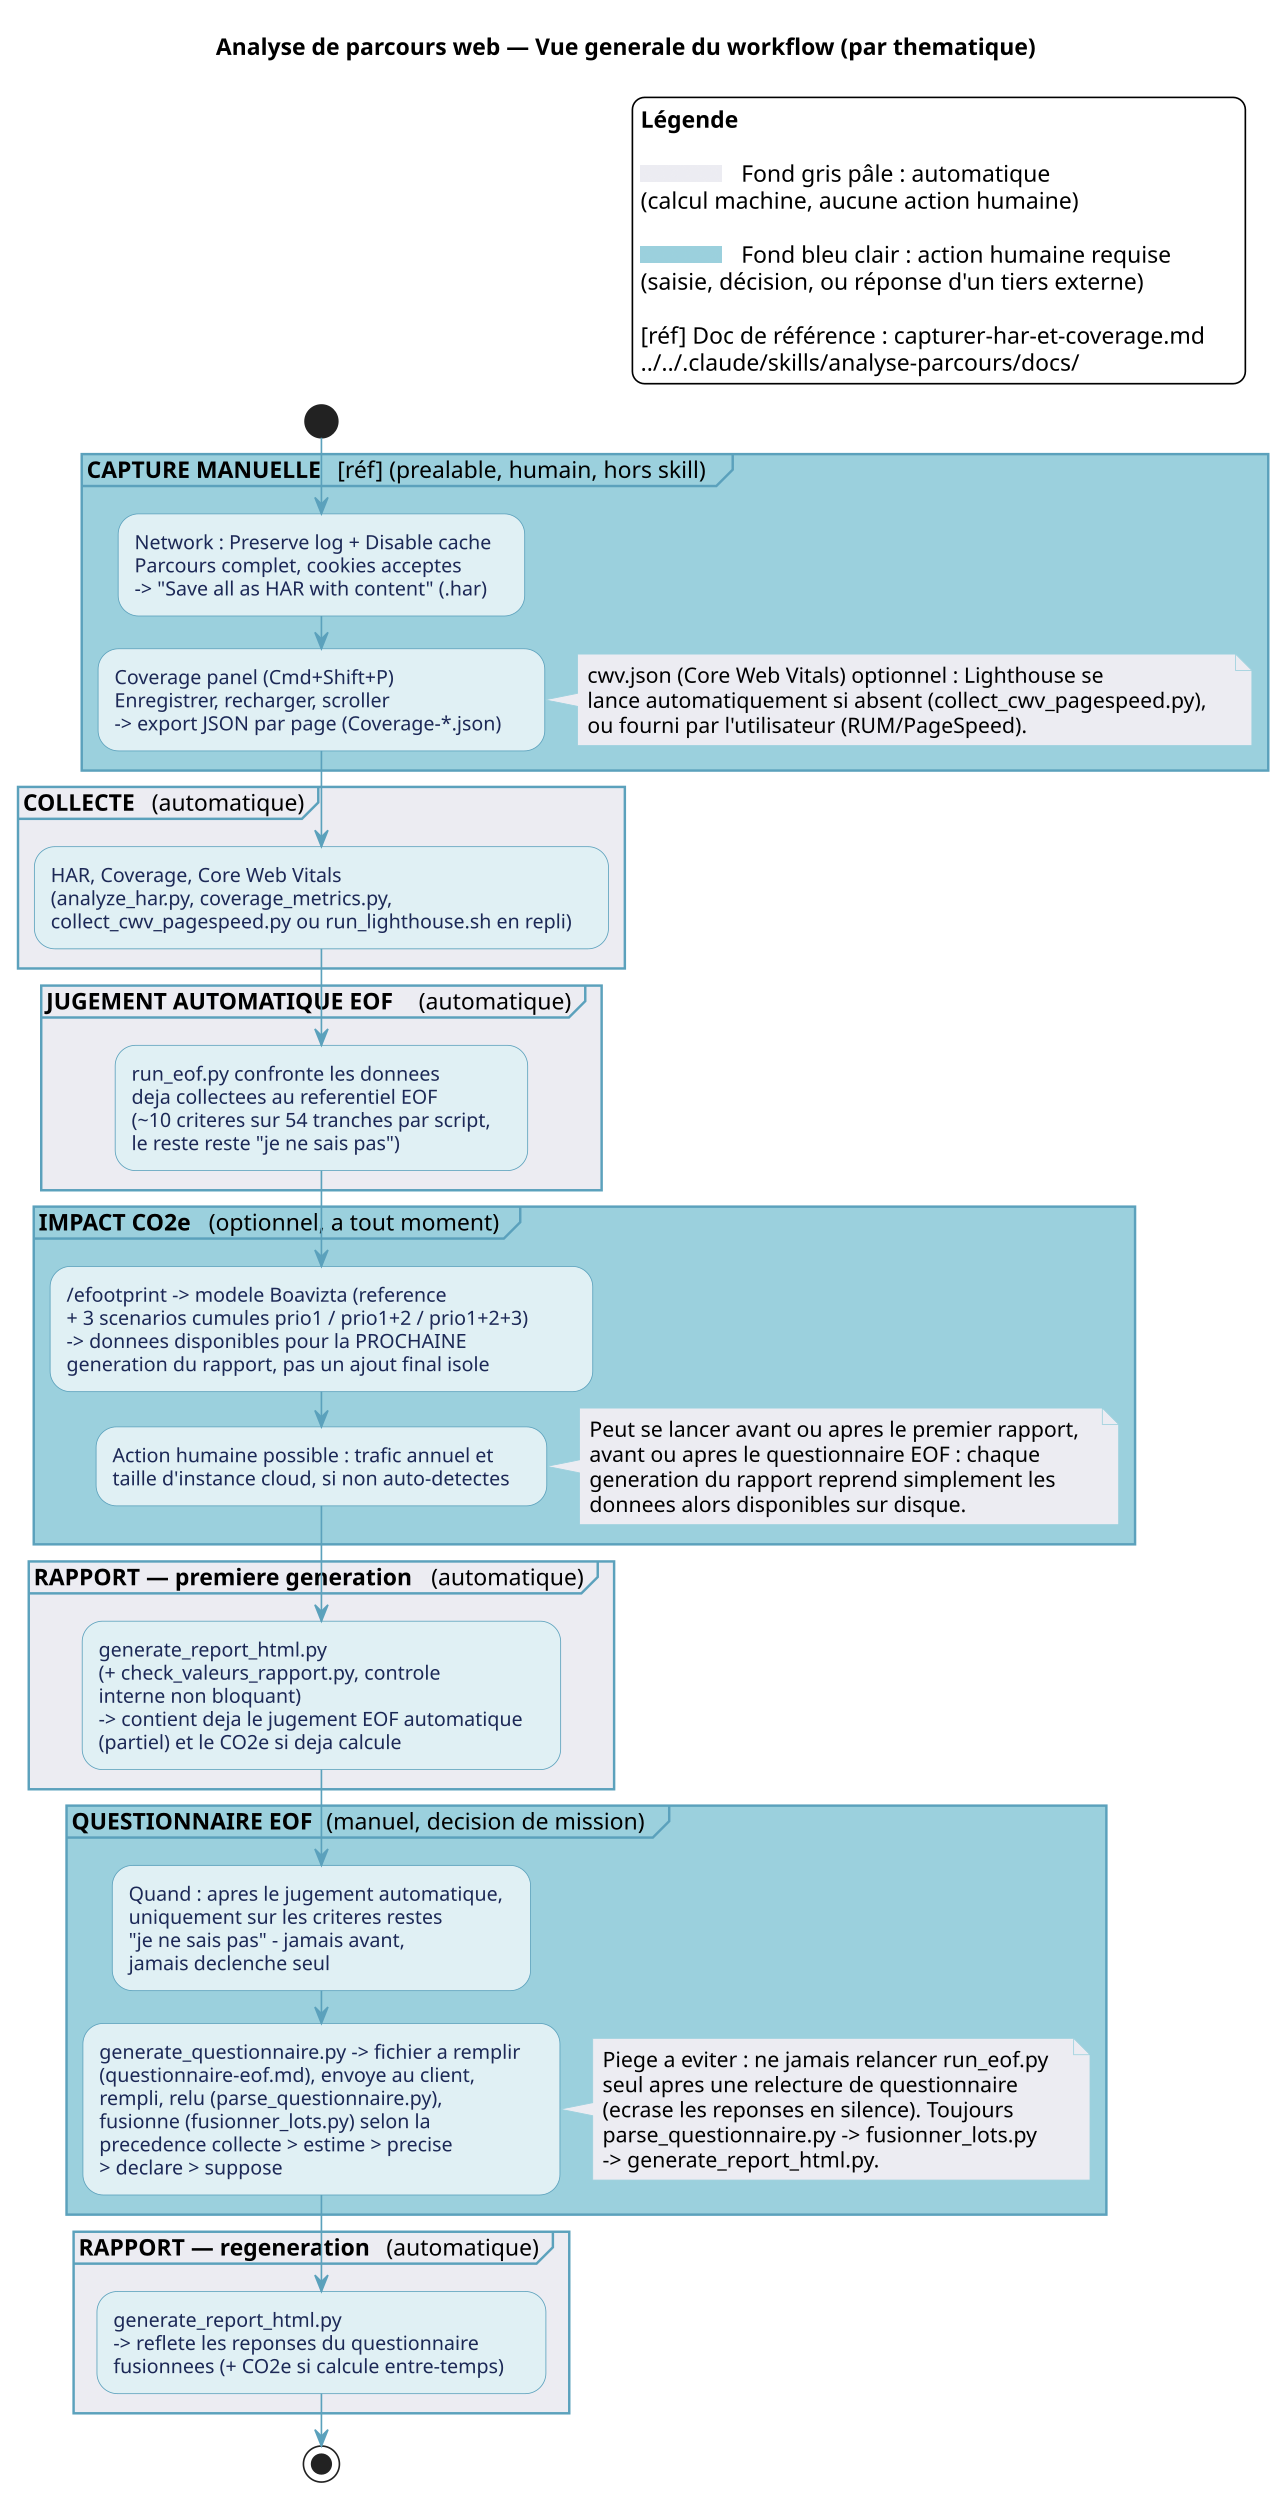
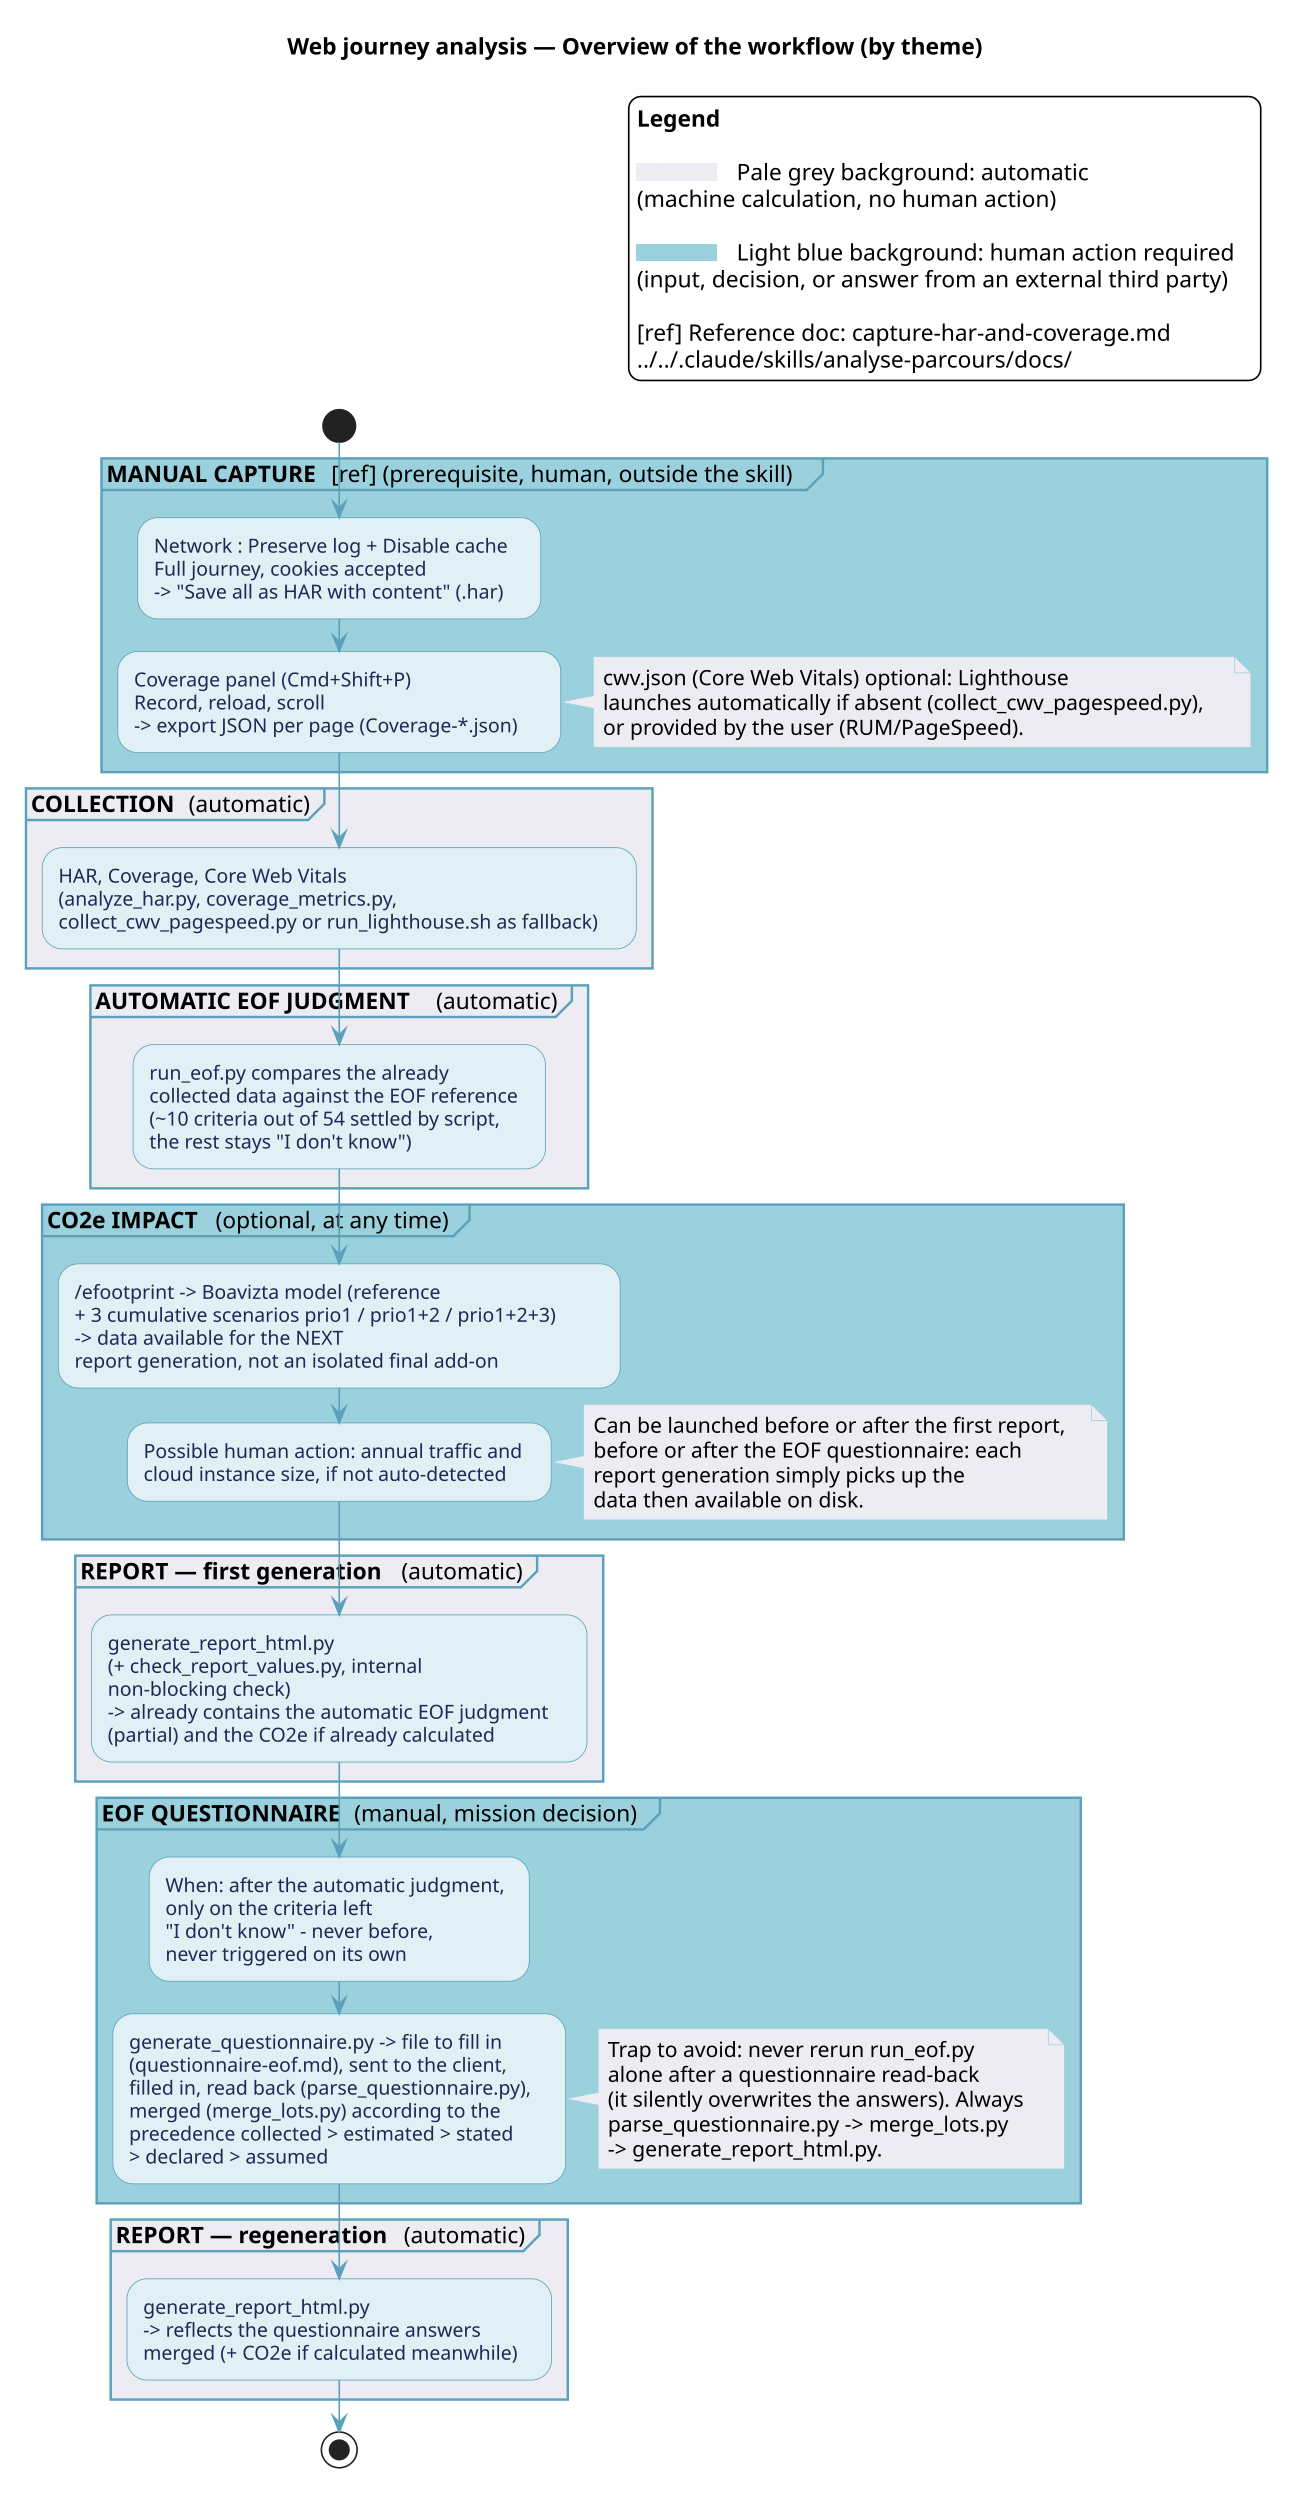
- <svg xmlns="http://www.w3.org/2000/svg" contentStyleType="text/css" data-diagram-type="ACTIVITY" height="1527px" preserveAspectRatio="none" style="width:785px;height:1527px;background:#FFFFFF;" version="1.1" viewBox="0 0 785 1527" width="785px" zoomAndPan="magnify">
+ <svg xmlns="http://www.w3.org/2000/svg" version="1.1" data-diagram-type="ACTIVITY" style="width:800px;height:1540px;background:#FFFFFF;" width="800px" height="1540px" viewBox="0 0 800 1540" zoomAndPan="magnify" preserveAspectRatio="none" contentStyleType="text/css">
  <defs>
-     <filter height="1" id="b5wz7bsy5y4zm0" width="1" x="0" y="0">
+     <filter id="b1llohyemuwqtd0" x="0" y="0" width="1" height="1">
      <feFlood flood-color="#ECECF2" result="flood" />
      <feComposite in="SourceGraphic" in2="flood" operator="over" />
    </filter>
-     <filter height="1" id="b5wz7bsy5y4zm1" width="1" x="0" y="0">
+     <filter id="b1llohyemuwqtd1" x="0" y="0" width="1" height="1">
      <feFlood flood-color="#9BD0DD" result="flood" />
      <feComposite in="SourceGraphic" in2="flood" operator="over" />
    </filter>
  </defs>
-   <g>
+   <g font-family="sans-serif" lengthAdjust="spacing">
    <g class="title" data-source-line="1">
-       <text fill="#000000" font-family="sans-serif" font-size="14" font-weight="bold" lengthAdjust="spacing" textLength="518.971" x="131.844" y="33.535">Analyse de parcours web — Vue generale du workflow (par thematique)</text>
+       <text x="176.909" y="33.535" fill="#000" font-size="14" textLength="444.78" font-weight="700">Web journey analysis — Overview of the workflow (by theme)</text>
    </g>
    <g class="legend" data-source-line="23">
-       <rect fill="none" height="174.883" rx="7.5" ry="7.5" style="stroke:#000000;stroke-width:1;" width="374.39" x="386.268" y="59.488" />
-       <text fill="#000000" font-family="sans-serif" font-size="14" font-weight="bold" lengthAdjust="spacing" textLength="60.457" x="391.268" y="78.023">Légende</text>
-       <text fill="#000000" font-family="sans-serif" font-size="14" lengthAdjust="spacing" textLength="4.43" x="391.268" y="94.512"> </text>
-       <text fill="#ECECF2" filter="url(#b5wz7bsy5y4zm0)" font-family="sans-serif" font-size="14" lengthAdjust="spacing" textLength="52.582" x="391.268" y="111">XXXXXX</text>
-       <text fill="#000000" font-family="sans-serif" font-size="14" lengthAdjust="spacing" textLength="195.426" x="452.709" y="111">Fond gris pâle : automatique</text>
-       <text fill="#000000" font-family="sans-serif" font-size="14" lengthAdjust="spacing" textLength="276.261" x="391.268" y="127.488">(calcul machine, aucune action humaine)</text>
-       <text fill="#000000" font-family="sans-serif" font-size="14" lengthAdjust="spacing" textLength="4.43" x="391.268" y="143.977"> </text>
-       <text fill="#9BD0DD" filter="url(#b5wz7bsy5y4zm1)" font-family="sans-serif" font-size="14" lengthAdjust="spacing" textLength="52.582" x="391.268" y="160.465">XXXXXX</text>
-       <text fill="#000000" font-family="sans-serif" font-size="14" lengthAdjust="spacing" textLength="272.884" x="452.709" y="160.465">Fond bleu clair : action humaine requise</text>
-       <text fill="#000000" font-family="sans-serif" font-size="14" lengthAdjust="spacing" textLength="321.576" x="391.268" y="176.953">(saisie, décision, ou réponse d'un tiers externe)</text>
-       <text fill="#000000" font-family="sans-serif" font-size="14" lengthAdjust="spacing" textLength="4.43" x="391.268" y="193.441"> </text>
-       <text fill="#000000" font-family="sans-serif" font-size="14" lengthAdjust="spacing" textLength="364.39" x="391.268" y="209.93">[réf] Doc de référence : capturer-har-et-coverage.md</text>
-       <text fill="#000000" font-family="sans-serif" font-size="14" lengthAdjust="spacing" textLength="294.909" x="391.268" y="226.418">../../.claude/skills/analyse-parcours/docs/</text>
+       <rect x="387.306" y="59.488" width="389.292" height="174.883" fill="none" style="stroke:#000;stroke-width:1;" rx="7.5" ry="7.5" />
+       <text x="392.306" y="78.023" fill="#000" font-size="14" textLength="52.254" font-weight="700">Legend</text>
+       <text x="392.306" y="94.512" fill="#000" font-size="14"> </text>
+       <text x="392.306" y="111" fill="#ECECF2" font-size="14" textLength="52.582" filter="url(#b1llohyemuwqtd0)">XXXXXX</text>
+       <text x="453.748" y="111" fill="#000" font-size="14" textLength="223.262">Pale grey background: automatic</text>
+       <text x="392.306" y="127.488" fill="#000" font-size="14" textLength="267.237">(machine calculation, no human action)</text>
+       <text x="392.306" y="143.977" fill="#000" font-size="14"> </text>
+       <text x="392.306" y="160.465" fill="#9BD0DD" font-size="14" textLength="52.582" filter="url(#b1llohyemuwqtd1)">XXXXXX</text>
+       <text x="453.748" y="160.465" fill="#000" font-size="14" textLength="316.989">Light blue background: human action required</text>
+       <text x="392.306" y="176.953" fill="#000" font-size="14" textLength="379.292">(input, decision, or answer from an external third party)</text>
+       <text x="392.306" y="193.441" fill="#000" font-size="14"> </text>
+       <text x="392.306" y="209.93" fill="#000" font-size="14" textLength="346.835">[ref] Reference doc: capture-har-and-coverage.md</text>
+       <text x="392.306" y="226.418" fill="#000" font-size="14" textLength="294.909">../../.claude/skills/analyse-parcours/docs/</text>
    </g>
-     <ellipse cx="196.328" cy="257.371" fill="#222222" rx="10" ry="10" style="stroke:#222222;stroke-width:1;" />
-     <rect fill="#9BD0DD" height="193.285" style="stroke:#5BA1BC;stroke-width:1.5;" width="724.751" x="49.906" y="277.371" />
-     <path d="M447.538,277.371 L447.538,286.859 L437.538,296.859 L49.906,296.859" fill="none" style="stroke:#5BA1BC;stroke-width:1.5;" />
-     <text fill="#000000" font-family="sans-serif" font-size="14" font-weight="bold" lengthAdjust="spacing" textLength="148.702" x="52.906" y="291.906">CAPTURE MANUELLE</text>
-     <text fill="#000000" font-family="sans-serif" font-size="14" lengthAdjust="spacing" textLength="234.5" x="206.038" y="291.906">[réf] (prealable, humain, hors skill)</text>
-     <rect fill="#E0F0F4" height="62.398" rx="12.5" ry="12.5" style="stroke:#5BA1BC;stroke-width:0.5;" width="248.316" x="72.17" y="313.859" />
-     <text fill="#1C2856" font-family="sans-serif" font-size="12" lengthAdjust="spacing" textLength="227.818" x="82.17" y="335.461">Network : Preserve log + Disable cache</text>
-     <text fill="#1C2856" font-family="sans-serif" font-size="12" lengthAdjust="spacing" textLength="206.889" x="82.17" y="349.594">Parcours complet, cookies acceptes</text>
-     <text fill="#1C2856" font-family="sans-serif" font-size="12" lengthAdjust="spacing" textLength="228.316" x="82.17" y="363.727">-&gt; "Save all as HAR with content" (.har)</text>
-     <path d="M352.75,399.491 L352.75,423.457 L332.75,427.457 L352.75,431.457 L352.75,455.423 A0,0 0 0 0 352.75,455.423 L764.658,455.423 A0,0 0 0 0 764.658,455.423 L764.658,409.491 L754.658,399.491 L352.75,399.491 A0,0 0 0 0 352.75,399.491" fill="#ECECF2" style="stroke:#9BD0DD;stroke-width:0.5;" />
-     <path d="M754.658,399.491 L754.658,409.491 L764.658,409.491 L754.658,399.491" fill="#ECECF2" style="stroke:#9BD0DD;stroke-width:0.5;" />
-     <text fill="#000000" font-family="sans-serif" font-size="13" lengthAdjust="spacing" textLength="329.78" x="358.75" y="417.06">cwv.json (Core Web Vitals) optionnel : Lighthouse se</text>
-     <text fill="#000000" font-family="sans-serif" font-size="13" lengthAdjust="spacing" textLength="390.908" x="358.75" y="432.37">lance automatiquement si absent (collect_cwv_pagespeed.py),</text>
-     <text fill="#000000" font-family="sans-serif" font-size="13" lengthAdjust="spacing" textLength="276.777" x="358.75" y="447.681">ou fourni par l'utilisateur (RUM/PageSpeed).</text>
-     <rect fill="#E0F0F4" height="62.398" rx="12.5" ry="12.5" style="stroke:#5BA1BC;stroke-width:0.5;" width="272.844" x="59.906" y="396.258" />
-     <text fill="#1C2856" font-family="sans-serif" font-size="12" lengthAdjust="spacing" textLength="180.504" x="69.906" y="417.859">Coverage panel (Cmd+Shift+P)</text>
-     <text fill="#1C2856" font-family="sans-serif" font-size="12" lengthAdjust="spacing" textLength="177.68" x="69.906" y="431.992">Enregistrer, recharger, scroller</text>
-     <text fill="#1C2856" font-family="sans-serif" font-size="12" lengthAdjust="spacing" textLength="252.844" x="69.906" y="446.125">-&gt; export JSON par page (Coverage-*.json)</text>
-     <rect fill="#ECECF2" height="110.887" style="stroke:#5BA1BC;stroke-width:1.5;" width="370.656" x="11" y="480.656" />
-     <path d="M194.407,480.656 L194.407,490.144 L184.407,500.144 L11,500.144" fill="none" style="stroke:#5BA1BC;stroke-width:1.5;" />
-     <text fill="#000000" font-family="sans-serif" font-size="14" font-weight="bold" lengthAdjust="spacing" textLength="74.231" x="14" y="495.191">COLLECTE</text>
-     <text fill="#000000" font-family="sans-serif" font-size="14" lengthAdjust="spacing" textLength="94.746" x="92.661" y="495.191">(automatique)</text>
-     <rect fill="#E0F0F4" height="62.398" rx="12.5" ry="12.5" style="stroke:#5BA1BC;stroke-width:0.5;" width="350.656" x="21" y="517.144" />
-     <text fill="#1C2856" font-family="sans-serif" font-size="12" lengthAdjust="spacing" textLength="185.531" x="31" y="538.746">HAR, Coverage, Core Web Vitals</text>
-     <text fill="#1C2856" font-family="sans-serif" font-size="12" lengthAdjust="spacing" textLength="220.658" x="31" y="552.879">(analyze_har.py, coverage_metrics.py,</text>
-     <text fill="#1C2856" font-family="sans-serif" font-size="12" lengthAdjust="spacing" textLength="330.656" x="31" y="567.012">collect_cwv_pagespeed.py ou run_lighthouse.sh en repli)</text>
-     <rect fill="#ECECF2" height="125.019" style="stroke:#5BA1BC;stroke-width:1.5;" width="342.294" x="25.181" y="601.996" />
-     <path d="M357.475,601.996 L357.475,611.484 L347.475,621.484 L25.181,621.484" fill="none" style="stroke:#5BA1BC;stroke-width:1.5;" />
-     <text fill="#000000" font-family="sans-serif" font-size="14" font-weight="bold" lengthAdjust="spacing" textLength="223.118" x="28.181" y="616.531">JUGEMENT AUTOMATIQUE EOF</text>
-     <text fill="#000000" font-family="sans-serif" font-size="14" lengthAdjust="spacing" textLength="94.746" x="255.729" y="616.531">(automatique)</text>
-     <rect fill="#E0F0F4" height="76.531" rx="12.5" ry="12.5" style="stroke:#5BA1BC;stroke-width:0.5;" width="251.949" x="70.353" y="638.484" />
-     <text fill="#1C2856" font-family="sans-serif" font-size="12" lengthAdjust="spacing" textLength="195.141" x="80.353" y="660.086">run_eof.py confronte les donnees</text>
-     <text fill="#1C2856" font-family="sans-serif" font-size="12" lengthAdjust="spacing" textLength="193.148" x="80.353" y="674.219">deja collectees au referentiel EOF</text>
-     <text fill="#1C2856" font-family="sans-serif" font-size="12" lengthAdjust="spacing" textLength="231.949" x="80.353" y="688.352">(~10 criteres sur 54 tranches par script,</text>
-     <text fill="#1C2856" font-family="sans-serif" font-size="12" lengthAdjust="spacing" textLength="170.672" x="80.353" y="702.484">le reste reste "je ne sais pas")</text>
-     <rect fill="#9BD0DD" height="206.262" style="stroke:#5BA1BC;stroke-width:1.5;" width="672.69" x="20.604" y="737.016" />
-     <path d="M317.761,737.016 L317.761,746.504 L307.761,756.504 L20.604,756.504" fill="none" style="stroke:#5BA1BC;stroke-width:1.5;" />
-     <text fill="#000000" font-family="sans-serif" font-size="14" font-weight="bold" lengthAdjust="spacing" textLength="99.429" x="23.604" y="751.551">IMPACT CO2e</text>
-     <text fill="#000000" font-family="sans-serif" font-size="14" lengthAdjust="spacing" textLength="183.299" x="127.462" y="751.551">(optionnel, a tout moment)</text>
-     <rect fill="#E0F0F4" height="76.531" rx="12.5" ry="12.5" style="stroke:#5BA1BC;stroke-width:0.5;" width="331.449" x="30.604" y="773.504" />
-     <text fill="#1C2856" font-family="sans-serif" font-size="12" lengthAdjust="spacing" textLength="246.17" x="40.603" y="795.106">/efootprint -&gt; modele Boavizta (reference</text>
-     <text fill="#1C2856" font-family="sans-serif" font-size="12" lengthAdjust="spacing" textLength="311.449" x="40.603" y="809.238">+ 3 scenarios cumules prio1 / prio1+2 / prio1+2+3)</text>
-     <text fill="#1C2856" font-family="sans-serif" font-size="12" lengthAdjust="spacing" textLength="256.723" x="40.603" y="823.371">-&gt; donnees disponibles pour la PROCHAINE</text>
-     <text fill="#1C2856" font-family="sans-serif" font-size="12" lengthAdjust="spacing" textLength="268.711" x="40.603" y="837.504">generation du rapport, pas un ajout final isole</text>
-     <path d="M353.969,860.035 L353.969,891.656 L333.969,895.656 L353.969,899.656 L353.969,931.277 A0,0 0 0 0 353.969,931.277 L683.293,931.277 A0,0 0 0 0 683.293,931.277 L683.293,870.035 L673.293,860.035 L353.969,860.035 A0,0 0 0 0 353.969,860.035" fill="#ECECF2" style="stroke:#9BD0DD;stroke-width:0.5;" />
-     <path d="M673.293,860.035 L673.293,870.035 L683.293,870.035 L673.293,860.035" fill="#ECECF2" style="stroke:#9BD0DD;stroke-width:0.5;" />
-     <text fill="#000000" font-family="sans-serif" font-size="13" lengthAdjust="spacing" textLength="308.325" x="359.969" y="877.604">Peut se lancer avant ou apres le premier rapport,</text>
-     <text fill="#000000" font-family="sans-serif" font-size="13" lengthAdjust="spacing" textLength="284.4" x="359.969" y="892.914">avant ou apres le questionnaire EOF : chaque</text>
-     <text fill="#000000" font-family="sans-serif" font-size="13" lengthAdjust="spacing" textLength="292.875" x="359.969" y="908.225">generation du rapport reprend simplement les</text>
-     <text fill="#000000" font-family="sans-serif" font-size="13" lengthAdjust="spacing" textLength="239.294" x="359.969" y="923.535">donnees alors disponibles sur disque.</text>
-     <rect fill="#E0F0F4" height="48.266" rx="12.5" ry="12.5" style="stroke:#5BA1BC;stroke-width:0.5;" width="275.281" x="58.688" y="871.523" />
-     <text fill="#1C2856" font-family="sans-serif" font-size="12" lengthAdjust="spacing" textLength="242.789" x="68.688" y="893.125">Action humaine possible : trafic annuel et</text>
-     <text fill="#1C2856" font-family="sans-serif" font-size="12" lengthAdjust="spacing" textLength="255.281" x="68.688" y="907.258">taille d'instance cloud, si non auto-detectes</text>
-     <rect fill="#ECECF2" height="139.152" style="stroke:#5BA1BC;stroke-width:1.5;" width="357.538" x="17.559" y="953.731" />
-     <path d="M365.097,953.731 L365.097,963.219 L355.097,973.219 L17.559,973.219" fill="none" style="stroke:#5BA1BC;stroke-width:1.5;" />
-     <text fill="#000000" font-family="sans-serif" font-size="14" font-weight="bold" lengthAdjust="spacing" textLength="238.362" x="20.559" y="968.266">RAPPORT — premiere generation</text>
-     <text fill="#000000" font-family="sans-serif" font-size="14" lengthAdjust="spacing" textLength="94.746" x="263.351" y="968.266">(automatique)</text>
-     <rect fill="#E0F0F4" height="90.664" rx="12.5" ry="12.5" style="stroke:#5BA1BC;stroke-width:0.5;" width="292.232" x="50.212" y="990.219" />
-     <text fill="#1C2856" font-family="sans-serif" font-size="12" lengthAdjust="spacing" textLength="143.156" x="60.212" y="1011.82">generate_report_html.py</text>
-     <text fill="#1C2856" font-family="sans-serif" font-size="12" lengthAdjust="spacing" textLength="220.658" x="60.212" y="1025.953">(+ check_valeurs_rapport.py, controle</text>
-     <text fill="#1C2856" font-family="sans-serif" font-size="12" lengthAdjust="spacing" textLength="126.85" x="60.212" y="1040.086">interne non bloquant)</text>
-     <text fill="#1C2856" font-family="sans-serif" font-size="12" lengthAdjust="spacing" textLength="272.232" x="60.212" y="1054.219">-&gt; contient deja le jugement EOF automatique</text>
-     <text fill="#1C2856" font-family="sans-serif" font-size="12" lengthAdjust="spacing" textLength="195.106" x="60.212" y="1068.352">(partiel) et le CO2e si deja calcule</text>
-     <rect fill="#9BD0DD" height="249.816" style="stroke:#5BA1BC;stroke-width:1.5;" width="635.139" x="40.637" y="1102.883" />
-     <path d="M408.751,1102.883 L408.751,1112.371 L398.751,1122.371 L40.637,1122.371" fill="none" style="stroke:#5BA1BC;stroke-width:1.5;" />
-     <text fill="#000000" font-family="sans-serif" font-size="14" font-weight="bold" lengthAdjust="spacing" textLength="151.197" x="43.637" y="1117.418">QUESTIONNAIRE EOF</text>
-     <text fill="#000000" font-family="sans-serif" font-size="14" lengthAdjust="spacing" textLength="202.487" x="199.264" y="1117.418">(manuel, decision de mission)</text>
-     <rect fill="#E0F0F4" height="76.531" rx="12.5" ry="12.5" style="stroke:#5BA1BC;stroke-width:0.5;" width="255.518" x="68.569" y="1139.371" />
-     <text fill="#1C2856" font-family="sans-serif" font-size="12" lengthAdjust="spacing" textLength="235.518" x="78.569" y="1160.973">Quand : apres le jugement automatique,</text>
-     <text fill="#1C2856" font-family="sans-serif" font-size="12" lengthAdjust="spacing" textLength="198.223" x="78.569" y="1175.105">uniquement sur les criteres restes</text>
-     <text fill="#1C2856" font-family="sans-serif" font-size="12" lengthAdjust="spacing" textLength="178.676" x="78.569" y="1189.238">"je ne sais pas" - jamais avant,</text>
-     <text fill="#1C2856" font-family="sans-serif" font-size="12" lengthAdjust="spacing" textLength="127.272" x="78.569" y="1203.371">jamais declenche seul</text>
-     <path d="M362.019,1245.024 L362.019,1284.301 L342.019,1288.301 L362.019,1292.301 L362.019,1331.577 A0,0 0 0 0 362.019,1331.577 L665.776,1331.577 A0,0 0 0 0 665.776,1331.577 L665.776,1255.024 L655.776,1245.024 L362.019,1245.024 A0,0 0 0 0 362.019,1245.024" fill="#ECECF2" style="stroke:#9BD0DD;stroke-width:0.5;" />
-     <path d="M655.776,1245.024 L655.776,1255.024 L665.776,1255.024 L655.776,1245.024" fill="#ECECF2" style="stroke:#9BD0DD;stroke-width:0.5;" />
-     <text fill="#000000" font-family="sans-serif" font-size="13" lengthAdjust="spacing" textLength="282.756" x="368.019" y="1262.593">Piege a eviter : ne jamais relancer run_eof.py</text>
-     <text fill="#000000" font-family="sans-serif" font-size="13" lengthAdjust="spacing" textLength="261.688" x="368.019" y="1277.903">seul apres une relecture de questionnaire</text>
-     <text fill="#000000" font-family="sans-serif" font-size="13" lengthAdjust="spacing" textLength="263.218" x="368.019" y="1293.214">(ecrase les reponses en silence). Toujours</text>
-     <text fill="#000000" font-family="sans-serif" font-size="13" lengthAdjust="spacing" textLength="281.315" x="368.019" y="1308.524">parse_questionnaire.py -&gt; fusionner_lots.py</text>
-     <text fill="#000000" font-family="sans-serif" font-size="13" lengthAdjust="spacing" textLength="181.168" x="368.019" y="1323.835">-&gt; generate_report_html.py.</text>
-     <rect fill="#E0F0F4" height="104.797" rx="12.5" ry="12.5" style="stroke:#5BA1BC;stroke-width:0.5;" width="291.383" x="50.637" y="1235.902" />
-     <text fill="#1C2856" font-family="sans-serif" font-size="12" lengthAdjust="spacing" textLength="271.383" x="60.637" y="1257.504">generate_questionnaire.py -&gt; fichier a remplir</text>
-     <text fill="#1C2856" font-family="sans-serif" font-size="12" lengthAdjust="spacing" textLength="240.92" x="60.637" y="1271.637">(questionnaire-eof.md), envoye au client,</text>
-     <text fill="#1C2856" font-family="sans-serif" font-size="12" lengthAdjust="spacing" textLength="218.022" x="60.637" y="1285.77">rempli, relu (parse_questionnaire.py),</text>
-     <text fill="#1C2856" font-family="sans-serif" font-size="12" lengthAdjust="spacing" textLength="211.148" x="60.637" y="1299.902">fusionne (fusionner_lots.py) selon la</text>
-     <text fill="#1C2856" font-family="sans-serif" font-size="12" lengthAdjust="spacing" textLength="229.236" x="60.637" y="1314.035">precedence collecte &gt; estime &gt; precise</text>
-     <text fill="#1C2856" font-family="sans-serif" font-size="12" lengthAdjust="spacing" textLength="121.389" x="60.637" y="1328.168">&gt; declare &gt; suppose</text>
-     <rect fill="#ECECF2" height="110.887" style="stroke:#5BA1BC;stroke-width:1.5;" width="302.748" x="44.954" y="1363.152" />
-     <path d="M337.702,1363.152 L337.702,1372.641 L327.702,1382.641 L44.954,1382.641" fill="none" style="stroke:#5BA1BC;stroke-width:1.5;" />
-     <text fill="#000000" font-family="sans-serif" font-size="14" font-weight="bold" lengthAdjust="spacing" textLength="183.572" x="47.954" y="1377.688">RAPPORT — regeneration</text>
-     <text fill="#000000" font-family="sans-serif" font-size="14" lengthAdjust="spacing" textLength="94.746" x="235.956" y="1377.688">(automatique)</text>
-     <rect fill="#E0F0F4" height="62.398" rx="12.5" ry="12.5" style="stroke:#5BA1BC;stroke-width:0.5;" width="274.209" x="59.224" y="1399.641" />
-     <text fill="#1C2856" font-family="sans-serif" font-size="12" lengthAdjust="spacing" textLength="143.156" x="69.224" y="1421.242">generate_report_html.py</text>
-     <text fill="#1C2856" font-family="sans-serif" font-size="12" lengthAdjust="spacing" textLength="236.678" x="69.224" y="1435.375">-&gt; reflete les reponses du questionnaire</text>
-     <text fill="#1C2856" font-family="sans-serif" font-size="12" lengthAdjust="spacing" textLength="254.209" x="69.224" y="1449.508">fusionnees (+ CO2e si calcule entre-temps)</text>
-     <ellipse cx="196.328" cy="1505.039" fill="none" rx="11" ry="11" style="stroke:#222222;stroke-width:1;" />
-     <ellipse cx="196.328" cy="1505.039" fill="#222222" rx="6" ry="6" style="stroke:#222222;stroke-width:1;" />
-     <line style="stroke:#5BA1BC;stroke-width:1;" x1="196.328" x2="196.328" y1="376.258" y2="396.258" />
-     <polygon fill="#5BA1BC" points="192.328,386.258,196.328,396.258,200.328,386.258,196.328,390.258" style="stroke:#5BA1BC;stroke-width:1;" />
-     <line style="stroke:#5BA1BC;stroke-width:1;" x1="196.328" x2="196.328" y1="267.371" y2="313.859" />
-     <polygon fill="#5BA1BC" points="192.328,303.859,196.328,313.859,200.328,303.859,196.328,307.859" style="stroke:#5BA1BC;stroke-width:1;" />
-     <line style="stroke:#5BA1BC;stroke-width:1;" x1="196.328" x2="196.328" y1="458.656" y2="517.144" />
-     <polygon fill="#5BA1BC" points="192.328,507.144,196.328,517.144,200.328,507.144,196.328,511.144" style="stroke:#5BA1BC;stroke-width:1;" />
-     <line style="stroke:#5BA1BC;stroke-width:1;" x1="196.328" x2="196.328" y1="579.543" y2="638.484" />
-     <polygon fill="#5BA1BC" points="192.328,628.484,196.328,638.484,200.328,628.484,196.328,632.484" style="stroke:#5BA1BC;stroke-width:1;" />
-     <line style="stroke:#5BA1BC;stroke-width:1;" x1="196.328" x2="196.328" y1="850.035" y2="871.523" />
-     <polygon fill="#5BA1BC" points="192.328,861.523,196.328,871.523,200.328,861.523,196.328,865.523" style="stroke:#5BA1BC;stroke-width:1;" />
-     <line style="stroke:#5BA1BC;stroke-width:1;" x1="196.328" x2="196.328" y1="715.016" y2="773.504" />
-     <polygon fill="#5BA1BC" points="192.328,763.504,196.328,773.504,200.328,763.504,196.328,767.504" style="stroke:#5BA1BC;stroke-width:1;" />
-     <line style="stroke:#5BA1BC;stroke-width:1;" x1="196.328" x2="196.328" y1="919.789" y2="990.219" />
-     <polygon fill="#5BA1BC" points="192.328,980.219,196.328,990.219,200.328,980.219,196.328,984.219" style="stroke:#5BA1BC;stroke-width:1;" />
-     <line style="stroke:#5BA1BC;stroke-width:1;" x1="196.328" x2="196.328" y1="1215.902" y2="1235.902" />
-     <polygon fill="#5BA1BC" points="192.328,1225.902,196.328,1235.902,200.328,1225.902,196.328,1229.902" style="stroke:#5BA1BC;stroke-width:1;" />
-     <line style="stroke:#5BA1BC;stroke-width:1;" x1="196.328" x2="196.328" y1="1080.883" y2="1139.371" />
-     <polygon fill="#5BA1BC" points="192.328,1129.371,196.328,1139.371,200.328,1129.371,196.328,1133.371" style="stroke:#5BA1BC;stroke-width:1;" />
-     <line style="stroke:#5BA1BC;stroke-width:1;" x1="196.328" x2="196.328" y1="1340.699" y2="1399.641" />
-     <polygon fill="#5BA1BC" points="192.328,1389.641,196.328,1399.641,200.328,1389.641,196.328,1393.641" style="stroke:#5BA1BC;stroke-width:1;" />
-     <line style="stroke:#5BA1BC;stroke-width:1;" x1="196.328" x2="196.328" y1="1462.039" y2="1494.039" />
-     <polygon fill="#5BA1BC" points="192.328,1484.039,196.328,1494.039,200.328,1484.039,196.328,1488.039" style="stroke:#5BA1BC;stroke-width:1;" />
+     <ellipse cx="208.98" cy="262.371" rx="10" ry="10" fill="#222" style="stroke:#222;stroke-width:1;" />
+     <rect x="62.529" y="282.371" width="718.069" height="193.285" fill="#9BD0DD" style="stroke:#5BA1BC;stroke-width:1.5;" />
+     <path d="M506.912,282.371 L506.912,291.859 L496.912,301.859 L62.529,301.859" style="stroke:#5BA1BC;stroke-width:1.5;" fill="none" />
+     <text x="65.529" y="296.906" fill="#000" font-size="14" textLength="134.053" font-weight="700">MANUAL CAPTURE</text>
+     <text x="204.012" y="296.906" fill="#000" font-size="14" textLength="295.9">[ref] (prerequisite, human, outside the skill)</text>
+     <rect x="84.822" y="318.859" width="248.316" height="62.398" fill="#E0F0F4" style="stroke:#5BA1BC;stroke-width:0.5;" rx="12.5" ry="12.5" />
+     <text x="94.822" y="340.461" fill="#1C2856" font-size="12" textLength="227.818">Network : Preserve log + Disable cache</text>
+     <text x="94.822" y="354.594" fill="#1C2856" font-size="12" textLength="175.846">Full journey, cookies accepted</text>
+     <text x="94.822" y="368.727" fill="#1C2856" font-size="12" textLength="228.316">-&gt; "Save all as HAR with content" (.har)</text>
+     <path d="M365.432,404.491 L365.432,428.457 L345.432,432.457 L365.432,436.457 L365.432,460.423 A0,0 0 0 0 365.432,460.423 L770.598,460.423 A0,0 0 0 0 770.598,460.423 L770.598,414.491 L760.598,404.491 L365.432,404.491 A0,0 0 0 0 365.432,404.491" style="stroke:#9BD0DD;stroke-width:0.5;" fill="#ECECF2" />
+     <path d="M760.598,404.491 L760.598,414.491 L770.598,414.491 L760.598,404.491" style="stroke:#9BD0DD;stroke-width:0.5;" fill="#ECECF2" />
+     <text x="371.432" y="422.06" fill="#000" font-size="13" textLength="299.552">cwv.json (Core Web Vitals) optional: Lighthouse</text>
+     <text x="371.432" y="437.37" fill="#000" font-size="13" textLength="384.167">launches automatically if absent (collect_cwv_pagespeed.py),</text>
+     <text x="371.432" y="452.681" fill="#000" font-size="13" textLength="267.23">or provided by the user (RUM/PageSpeed).</text>
+     <rect x="72.529" y="401.258" width="272.902" height="62.398" fill="#E0F0F4" style="stroke:#5BA1BC;stroke-width:0.5;" rx="12.5" ry="12.5" />
+     <text x="82.529" y="422.859" fill="#1C2856" font-size="12" textLength="180.504">Coverage panel (Cmd+Shift+P)</text>
+     <text x="82.529" y="436.992" fill="#1C2856" font-size="12" textLength="123.539">Record, reload, scroll</text>
+     <text x="82.529" y="451.125" fill="#1C2856" font-size="12" textLength="252.902">-&gt; export JSON per page (Coverage-*.json)</text>
+     <rect x="16" y="485.656" width="385.961" height="110.887" fill="#ECECF2" style="stroke:#5BA1BC;stroke-width:1.5;" />
+     <path d="M199.797,485.656 L199.797,495.145 L189.797,505.145 L16,505.145" style="stroke:#5BA1BC;stroke-width:1.5;" fill="none" />
+     <text x="19" y="500.191" fill="#000" font-size="14" textLength="92.75" font-weight="700">COLLECTION</text>
+     <text x="116.18" y="500.191" fill="#000" font-size="14" textLength="76.617">(automatic)</text>
+     <rect x="26" y="522.145" width="365.961" height="62.398" fill="#E0F0F4" style="stroke:#5BA1BC;stroke-width:0.5;" rx="12.5" ry="12.5" />
+     <text x="36" y="543.746" fill="#1C2856" font-size="12" textLength="185.531">HAR, Coverage, Core Web Vitals</text>
+     <text x="36" y="557.879" fill="#1C2856" font-size="12" textLength="220.658">(analyze_har.py, coverage_metrics.py,</text>
+     <text x="36" y="572.012" fill="#1C2856" font-size="12" textLength="345.961">collect_cwv_pagespeed.py or run_lighthouse.sh as fallback)</text>
+     <rect x="55.689" y="606.996" width="306.583" height="125.02" fill="#ECECF2" style="stroke:#5BA1BC;stroke-width:1.5;" />
+     <path d="M352.272,606.996 L352.272,616.484 L342.272,626.484 L55.689,626.484" style="stroke:#5BA1BC;stroke-width:1.5;" fill="none" />
+     <text x="58.689" y="621.531" fill="#000" font-size="14" textLength="205.536" font-weight="700">AUTOMATIC EOF JUDGMENT</text>
+     <text x="268.655" y="621.531" fill="#000" font-size="14" textLength="76.617">(automatic)</text>
+     <rect x="81.98" y="643.484" width="254" height="76.531" fill="#E0F0F4" style="stroke:#5BA1BC;stroke-width:0.5;" rx="12.5" ry="12.5" />
+     <text x="91.98" y="665.086" fill="#1C2856" font-size="12" textLength="190.658">run_eof.py compares the already</text>
+     <text x="91.98" y="679.219" fill="#1C2856" font-size="12" textLength="234">collected data against the EOF reference</text>
+     <text x="91.98" y="693.352" fill="#1C2856" font-size="12" textLength="230.004">(~10 criteria out of 54 settled by script,</text>
+     <text x="91.98" y="707.484" fill="#1C2856" font-size="12" textLength="166.436">the rest stays "I don't know")</text>
+     <rect x="25.917" y="742.016" width="666.38" height="206.262" fill="#9BD0DD" style="stroke:#5BA1BC;stroke-width:1.5;" />
+     <path d="M289.216,742.016 L289.216,751.504 L279.216,761.504 L25.917,761.504" style="stroke:#5BA1BC;stroke-width:1.5;" fill="none" />
+     <text x="28.917" y="756.551" fill="#000" font-size="14" textLength="99.429" font-weight="700">CO2e IMPACT</text>
+     <text x="132.775" y="756.551" fill="#000" font-size="14" textLength="149.44">(optional, at any time)</text>
+     <rect x="35.917" y="778.504" width="346.127" height="76.531" fill="#E0F0F4" style="stroke:#5BA1BC;stroke-width:0.5;" rx="12.5" ry="12.5" />
+     <text x="45.917" y="800.105" fill="#1C2856" font-size="12" textLength="239.484">/efootprint -&gt; Boavizta model (reference</text>
+     <text x="45.917" y="814.238" fill="#1C2856" font-size="12" textLength="326.127">+ 3 cumulative scenarios prio1 / prio1+2 / prio1+2+3)</text>
+     <text x="45.917" y="828.371" fill="#1C2856" font-size="12" textLength="177.281">-&gt; data available for the NEXT</text>
+     <text x="45.917" y="842.504" fill="#1C2856" font-size="12" textLength="273.188">report generation, not an isolated final add-on</text>
+     <path d="M359.517,865.035 L359.517,896.656 L339.517,900.656 L359.517,904.656 L359.517,936.277 A0,0 0 0 0 359.517,936.277 L682.297,936.277 A0,0 0 0 0 682.297,936.277 L682.297,875.035 L672.297,865.035 L359.517,865.035 A0,0 0 0 0 359.517,865.035" style="stroke:#9BD0DD;stroke-width:0.5;" fill="#ECECF2" />
+     <path d="M672.297,865.035 L672.297,875.035 L682.297,875.035 L672.297,865.035" style="stroke:#9BD0DD;stroke-width:0.5;" fill="#ECECF2" />
+     <text x="365.517" y="882.604" fill="#000" font-size="13" textLength="301.78">Can be launched before or after the first report,</text>
+     <text x="365.517" y="897.914" fill="#000" font-size="13" textLength="272.029">before or after the EOF questionnaire: each</text>
+     <text x="365.517" y="913.225" fill="#000" font-size="13" textLength="237.809">report generation simply picks up the</text>
+     <text x="365.517" y="928.535" fill="#000" font-size="13" textLength="173.393">data then available on disk.</text>
+     <rect x="78.444" y="876.523" width="261.072" height="48.266" fill="#E0F0F4" style="stroke:#5BA1BC;stroke-width:0.5;" rx="12.5" ry="12.5" />
+     <text x="88.444" y="898.125" fill="#1C2856" font-size="12" textLength="241.072">Possible human action: annual traffic and</text>
+     <text x="88.444" y="912.258" fill="#1C2856" font-size="12" textLength="236.695">cloud instance size, if not auto-detected</text>
+     <rect x="46.369" y="958.277" width="325.223" height="139.152" fill="#ECECF2" style="stroke:#5BA1BC;stroke-width:1.5;" />
+     <path d="M330.859,958.277 L330.859,967.766 L320.859,977.766 L46.369,977.766" style="stroke:#5BA1BC;stroke-width:1.5;" fill="none" />
+     <text x="49.369" y="972.813" fill="#000" font-size="14" textLength="193.443" font-weight="700">REPORT — first generation</text>
+     <text x="247.242" y="972.813" fill="#000" font-size="14" textLength="76.617">(automatic)</text>
+     <rect x="56.369" y="994.766" width="305.223" height="90.664" fill="#E0F0F4" style="stroke:#5BA1BC;stroke-width:0.5;" rx="12.5" ry="12.5" />
+     <text x="66.369" y="1016.367" fill="#1C2856" font-size="12" textLength="143.156">generate_report_html.py</text>
+     <text x="66.369" y="1030.5" fill="#1C2856" font-size="12" textLength="204.908">(+ check_report_values.py, internal</text>
+     <text x="66.369" y="1044.633" fill="#1C2856" font-size="12" textLength="120.299">non-blocking check)</text>
+     <text x="66.369" y="1058.766" fill="#1C2856" font-size="12" textLength="285.223">-&gt; already contains the automatic EOF judgment</text>
+     <text x="66.369" y="1072.898" fill="#1C2856" font-size="12" textLength="248.555">(partial) and the CO2e if already calculated</text>
+     <rect x="59.529" y="1107.43" width="606.218" height="249.816" fill="#9BD0DD" style="stroke:#5BA1BC;stroke-width:1.5;" />
+     <path d="M406.534,1107.43 L406.534,1116.918 L396.534,1126.918 L59.529,1126.918" style="stroke:#5BA1BC;stroke-width:1.5;" fill="none" />
+     <text x="62.529" y="1121.965" fill="#000" font-size="14" textLength="151.197" font-weight="700">EOF QUESTIONNAIRE</text>
+     <text x="218.156" y="1121.965" fill="#000" font-size="14" textLength="181.378">(manual, mission decision)</text>
+     <rect x="91.883" y="1143.918" width="234.195" height="76.531" fill="#E0F0F4" style="stroke:#5BA1BC;stroke-width:0.5;" rx="12.5" ry="12.5" />
+     <text x="101.883" y="1165.52" fill="#1C2856" font-size="12" textLength="214.195">When: after the automatic judgment,</text>
+     <text x="101.883" y="1179.652" fill="#1C2856" font-size="12" textLength="132.943">only on the criteria left</text>
+     <text x="101.883" y="1193.785" fill="#1C2856" font-size="12" textLength="172.389">"I don't know" - never before,</text>
+     <text x="101.883" y="1207.918" fill="#1C2856" font-size="12" textLength="153.75">never triggered on its own</text>
+     <path d="M368.432,1249.571 L368.432,1288.848 L348.432,1292.848 L368.432,1296.848 L368.432,1336.124 A0,0 0 0 0 368.432,1336.124 L655.748,1336.124 A0,0 0 0 0 655.748,1336.124 L655.748,1259.571 L645.748,1249.571 L368.432,1249.571 A0,0 0 0 0 368.432,1249.571" style="stroke:#9BD0DD;stroke-width:0.5;" fill="#ECECF2" />
+     <path d="M645.748,1249.571 L645.748,1259.571 L655.748,1259.571 L645.748,1249.571" style="stroke:#9BD0DD;stroke-width:0.5;" fill="#ECECF2" />
+     <text x="374.432" y="1267.14" fill="#000" font-size="13" textLength="235.93">Trap to avoid: never rerun run_eof.py</text>
+     <text x="374.432" y="1282.45" fill="#000" font-size="13" textLength="238.672">alone after a questionnaire read-back</text>
+     <text x="374.432" y="1297.761" fill="#000" font-size="13" textLength="266.316">(it silently overwrites the answers). Always</text>
+     <text x="374.432" y="1313.071" fill="#000" font-size="13" textLength="261.447">parse_questionnaire.py -&gt; merge_lots.py</text>
+     <text x="374.432" y="1328.382" fill="#000" font-size="13" textLength="181.168">-&gt; generate_report_html.py.</text>
+     <rect x="69.529" y="1240.449" width="278.902" height="104.797" fill="#E0F0F4" style="stroke:#5BA1BC;stroke-width:0.5;" rx="12.5" ry="12.5" />
+     <text x="79.529" y="1262.051" fill="#1C2856" font-size="12" textLength="245.443">generate_questionnaire.py -&gt; file to fill in</text>
+     <text x="79.529" y="1276.184" fill="#1C2856" font-size="12" textLength="245.191">(questionnaire-eof.md), sent to the client,</text>
+     <text x="79.529" y="1290.316" fill="#1C2856" font-size="12" textLength="258.902">filled in, read back (parse_questionnaire.py),</text>
+     <text x="79.529" y="1304.449" fill="#1C2856" font-size="12" textLength="237.176">merged (merge_lots.py) according to the</text>
+     <text x="79.529" y="1318.582" fill="#1C2856" font-size="12" textLength="249.85">precedence collected &gt; estimated &gt; stated</text>
+     <text x="79.529" y="1332.715" fill="#1C2856" font-size="12" textLength="131.848">&gt; declared &gt; assumed</text>
+     <rect x="68.198" y="1367.246" width="281.564" height="110.887" fill="#ECECF2" style="stroke:#5BA1BC;stroke-width:1.5;" />
+     <path d="M332.331,1367.246 L332.331,1376.734 L322.331,1386.734 L68.198,1386.734" style="stroke:#5BA1BC;stroke-width:1.5;" fill="none" />
+     <text x="71.198" y="1381.781" fill="#000" font-size="14" textLength="173.086" font-weight="700">REPORT — regeneration</text>
+     <text x="248.714" y="1381.781" fill="#000" font-size="14" textLength="76.617">(automatic)</text>
+     <rect x="78.198" y="1403.734" width="261.564" height="62.398" fill="#E0F0F4" style="stroke:#5BA1BC;stroke-width:0.5;" rx="12.5" ry="12.5" />
+     <text x="88.198" y="1425.336" fill="#1C2856" font-size="12" textLength="143.156">generate_report_html.py</text>
+     <text x="88.198" y="1439.469" fill="#1C2856" font-size="12" textLength="220.072">-&gt; reflects the questionnaire answers</text>
+     <text x="88.198" y="1453.602" fill="#1C2856" font-size="12" textLength="241.564">merged (+ CO2e if calculated meanwhile)</text>
+     <ellipse cx="208.98" cy="1509.133" rx="11" ry="11" fill="none" style="stroke:#222;stroke-width:1;" />
+     <ellipse cx="208.98" cy="1509.133" rx="6" ry="6" fill="#222" style="stroke:#222;stroke-width:1;" />
+     <line x1="208.98" y1="381.258" x2="208.98" y2="401.258" style="stroke:#5BA1BC;stroke-width:1;" />
+     <polygon points="204.98,391.258,208.98,401.258,212.98,391.258,208.98,395.258" fill="#5BA1BC" style="stroke:#5BA1BC;stroke-width:1;stroke-linejoin:miter;stroke-miterlimit:10;" />
+     <line x1="208.98" y1="272.371" x2="208.98" y2="318.859" style="stroke:#5BA1BC;stroke-width:1;" />
+     <polygon points="204.98,308.859,208.98,318.859,212.98,308.859,208.98,312.859" fill="#5BA1BC" style="stroke:#5BA1BC;stroke-width:1;stroke-linejoin:miter;stroke-miterlimit:10;" />
+     <line x1="208.98" y1="463.656" x2="208.98" y2="522.145" style="stroke:#5BA1BC;stroke-width:1;" />
+     <polygon points="204.98,512.145,208.98,522.145,212.98,512.145,208.98,516.145" fill="#5BA1BC" style="stroke:#5BA1BC;stroke-width:1;stroke-linejoin:miter;stroke-miterlimit:10;" />
+     <line x1="208.98" y1="584.543" x2="208.98" y2="643.484" style="stroke:#5BA1BC;stroke-width:1;" />
+     <polygon points="204.98,633.484,208.98,643.484,212.98,633.484,208.98,637.484" fill="#5BA1BC" style="stroke:#5BA1BC;stroke-width:1;stroke-linejoin:miter;stroke-miterlimit:10;" />
+     <line x1="208.98" y1="855.035" x2="208.98" y2="876.523" style="stroke:#5BA1BC;stroke-width:1;" />
+     <polygon points="204.98,866.523,208.98,876.523,212.98,866.523,208.98,870.523" fill="#5BA1BC" style="stroke:#5BA1BC;stroke-width:1;stroke-linejoin:miter;stroke-miterlimit:10;" />
+     <line x1="208.98" y1="720.016" x2="208.98" y2="778.504" style="stroke:#5BA1BC;stroke-width:1;" />
+     <polygon points="204.98,768.504,208.98,778.504,212.98,768.504,208.98,772.504" fill="#5BA1BC" style="stroke:#5BA1BC;stroke-width:1;stroke-linejoin:miter;stroke-miterlimit:10;" />
+     <line x1="208.98" y1="924.789" x2="208.98" y2="994.766" style="stroke:#5BA1BC;stroke-width:1;" />
+     <polygon points="204.98,984.766,208.98,994.766,212.98,984.766,208.98,988.766" fill="#5BA1BC" style="stroke:#5BA1BC;stroke-width:1;stroke-linejoin:miter;stroke-miterlimit:10;" />
+     <line x1="208.98" y1="1220.449" x2="208.98" y2="1240.449" style="stroke:#5BA1BC;stroke-width:1;" />
+     <polygon points="204.98,1230.449,208.98,1240.449,212.98,1230.449,208.98,1234.449" fill="#5BA1BC" style="stroke:#5BA1BC;stroke-width:1;stroke-linejoin:miter;stroke-miterlimit:10;" />
+     <line x1="208.98" y1="1085.43" x2="208.98" y2="1143.918" style="stroke:#5BA1BC;stroke-width:1;" />
+     <polygon points="204.98,1133.918,208.98,1143.918,212.98,1133.918,208.98,1137.918" fill="#5BA1BC" style="stroke:#5BA1BC;stroke-width:1;stroke-linejoin:miter;stroke-miterlimit:10;" />
+     <line x1="208.98" y1="1345.246" x2="208.98" y2="1403.734" style="stroke:#5BA1BC;stroke-width:1;" />
+     <polygon points="204.98,1393.734,208.98,1403.734,212.98,1393.734,208.98,1397.734" fill="#5BA1BC" style="stroke:#5BA1BC;stroke-width:1;stroke-linejoin:miter;stroke-miterlimit:10;" />
+     <line x1="208.98" y1="1466.133" x2="208.98" y2="1498.133" style="stroke:#5BA1BC;stroke-width:1;" />
+     <polygon points="204.98,1488.133,208.98,1498.133,212.98,1488.133,208.98,1492.133" fill="#5BA1BC" style="stroke:#5BA1BC;stroke-width:1;stroke-linejoin:miter;stroke-miterlimit:10;" />
  </g>
</svg>
